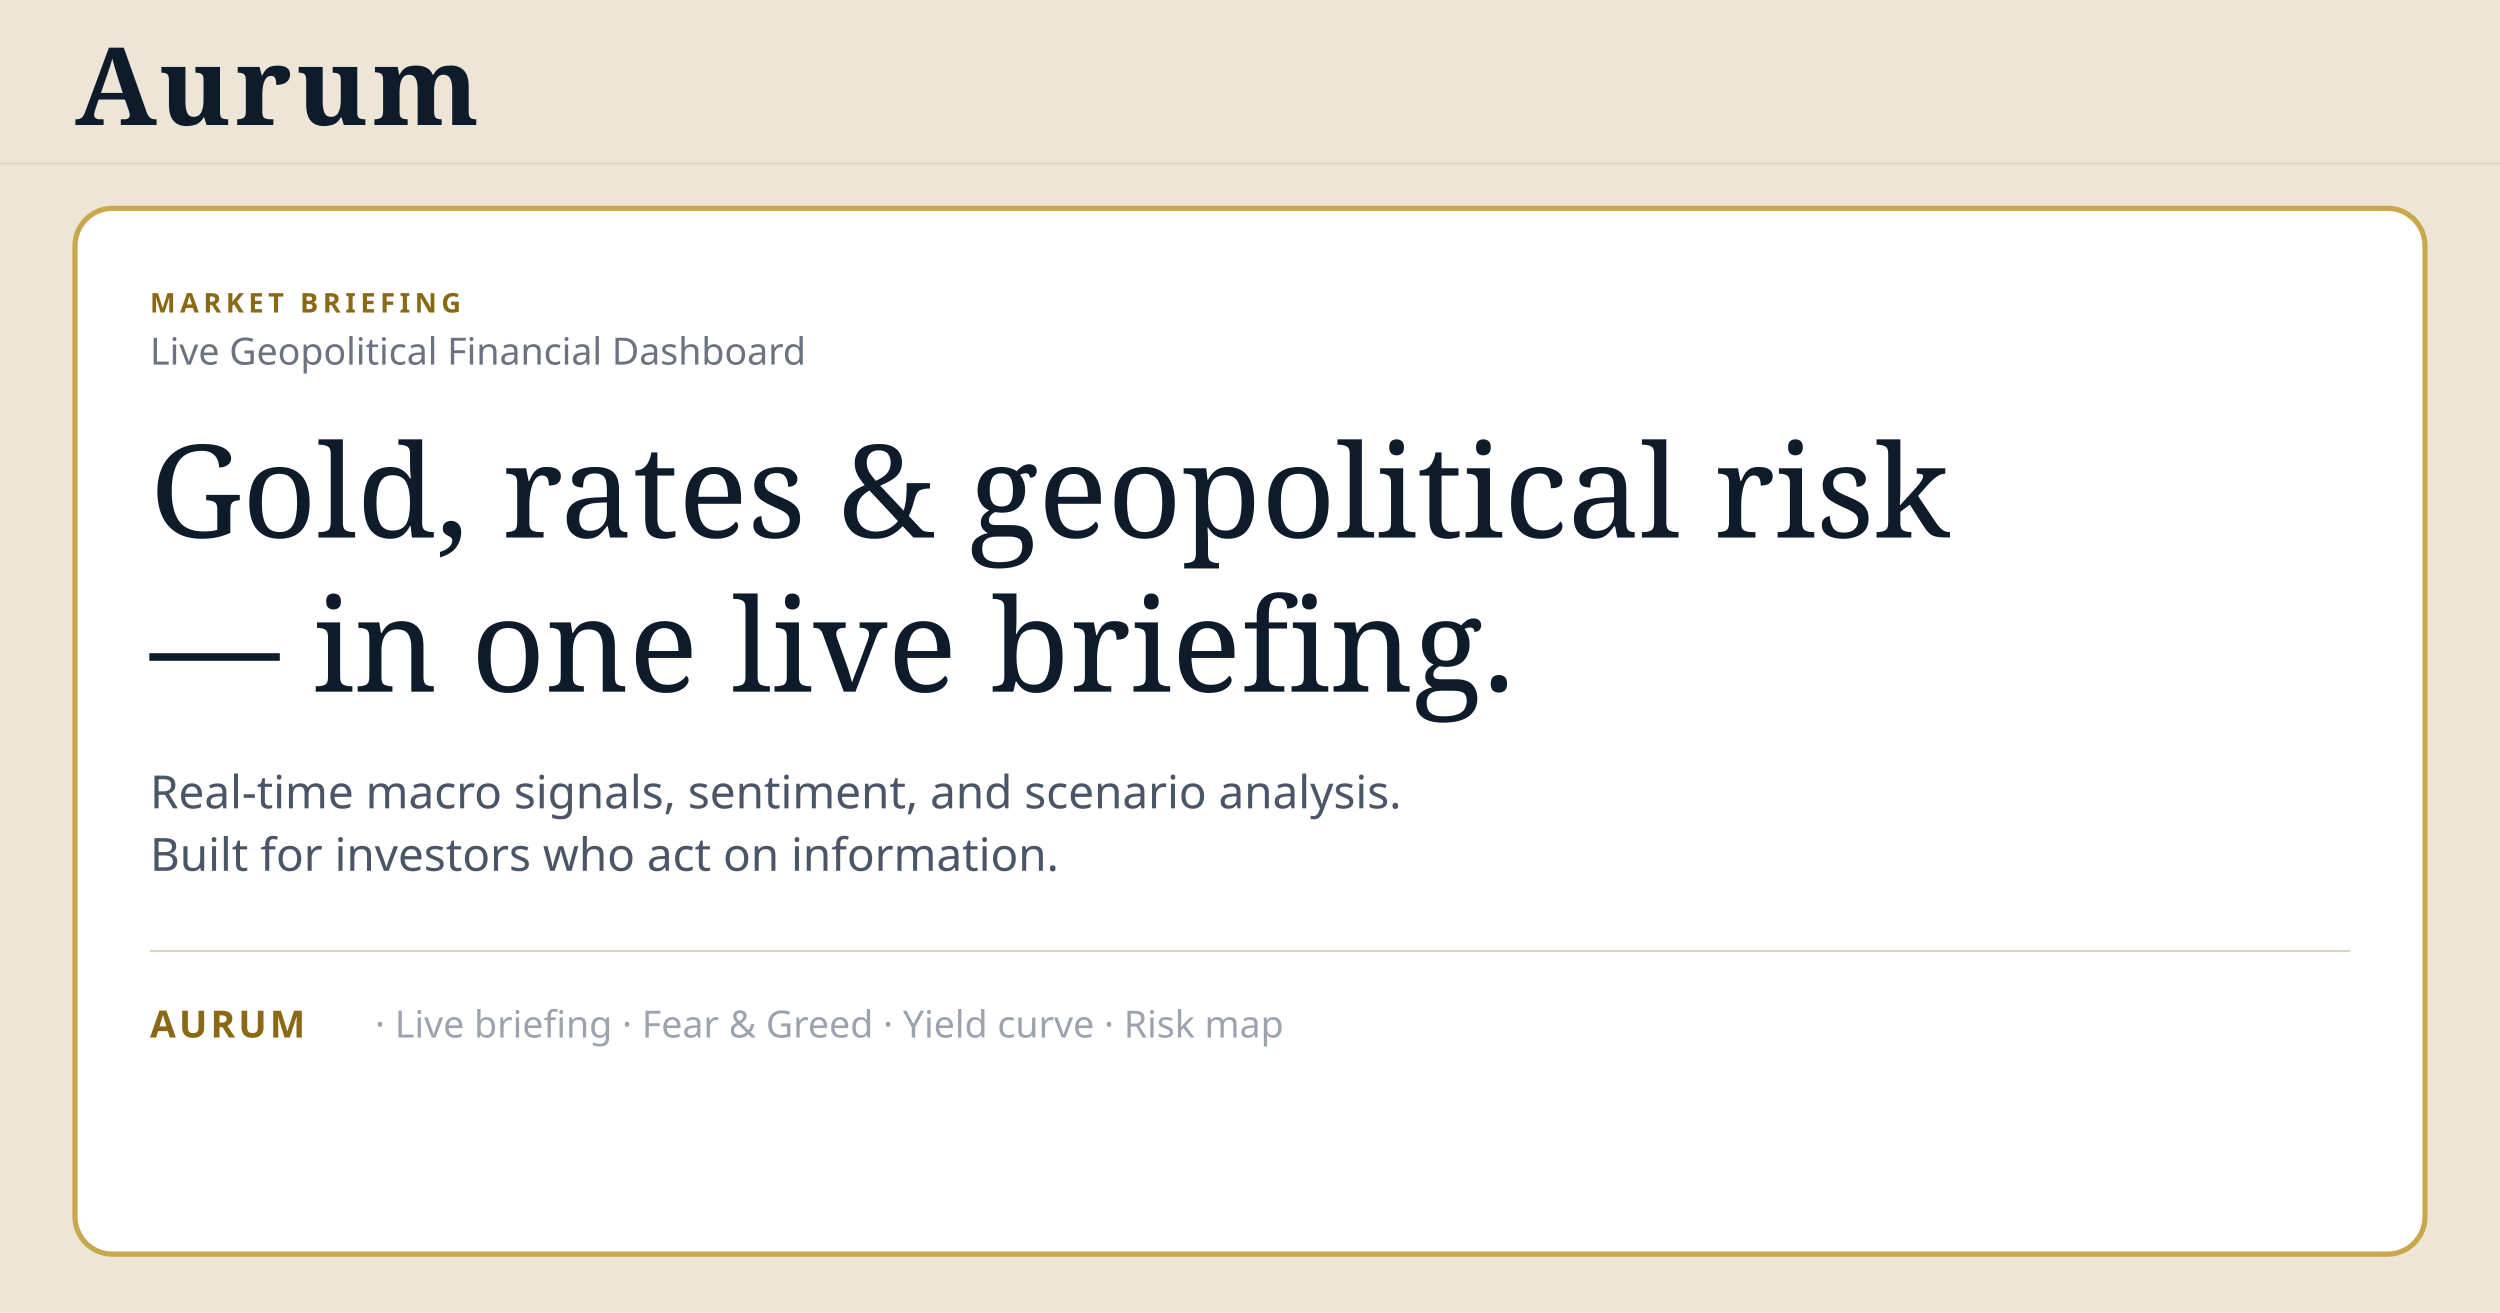
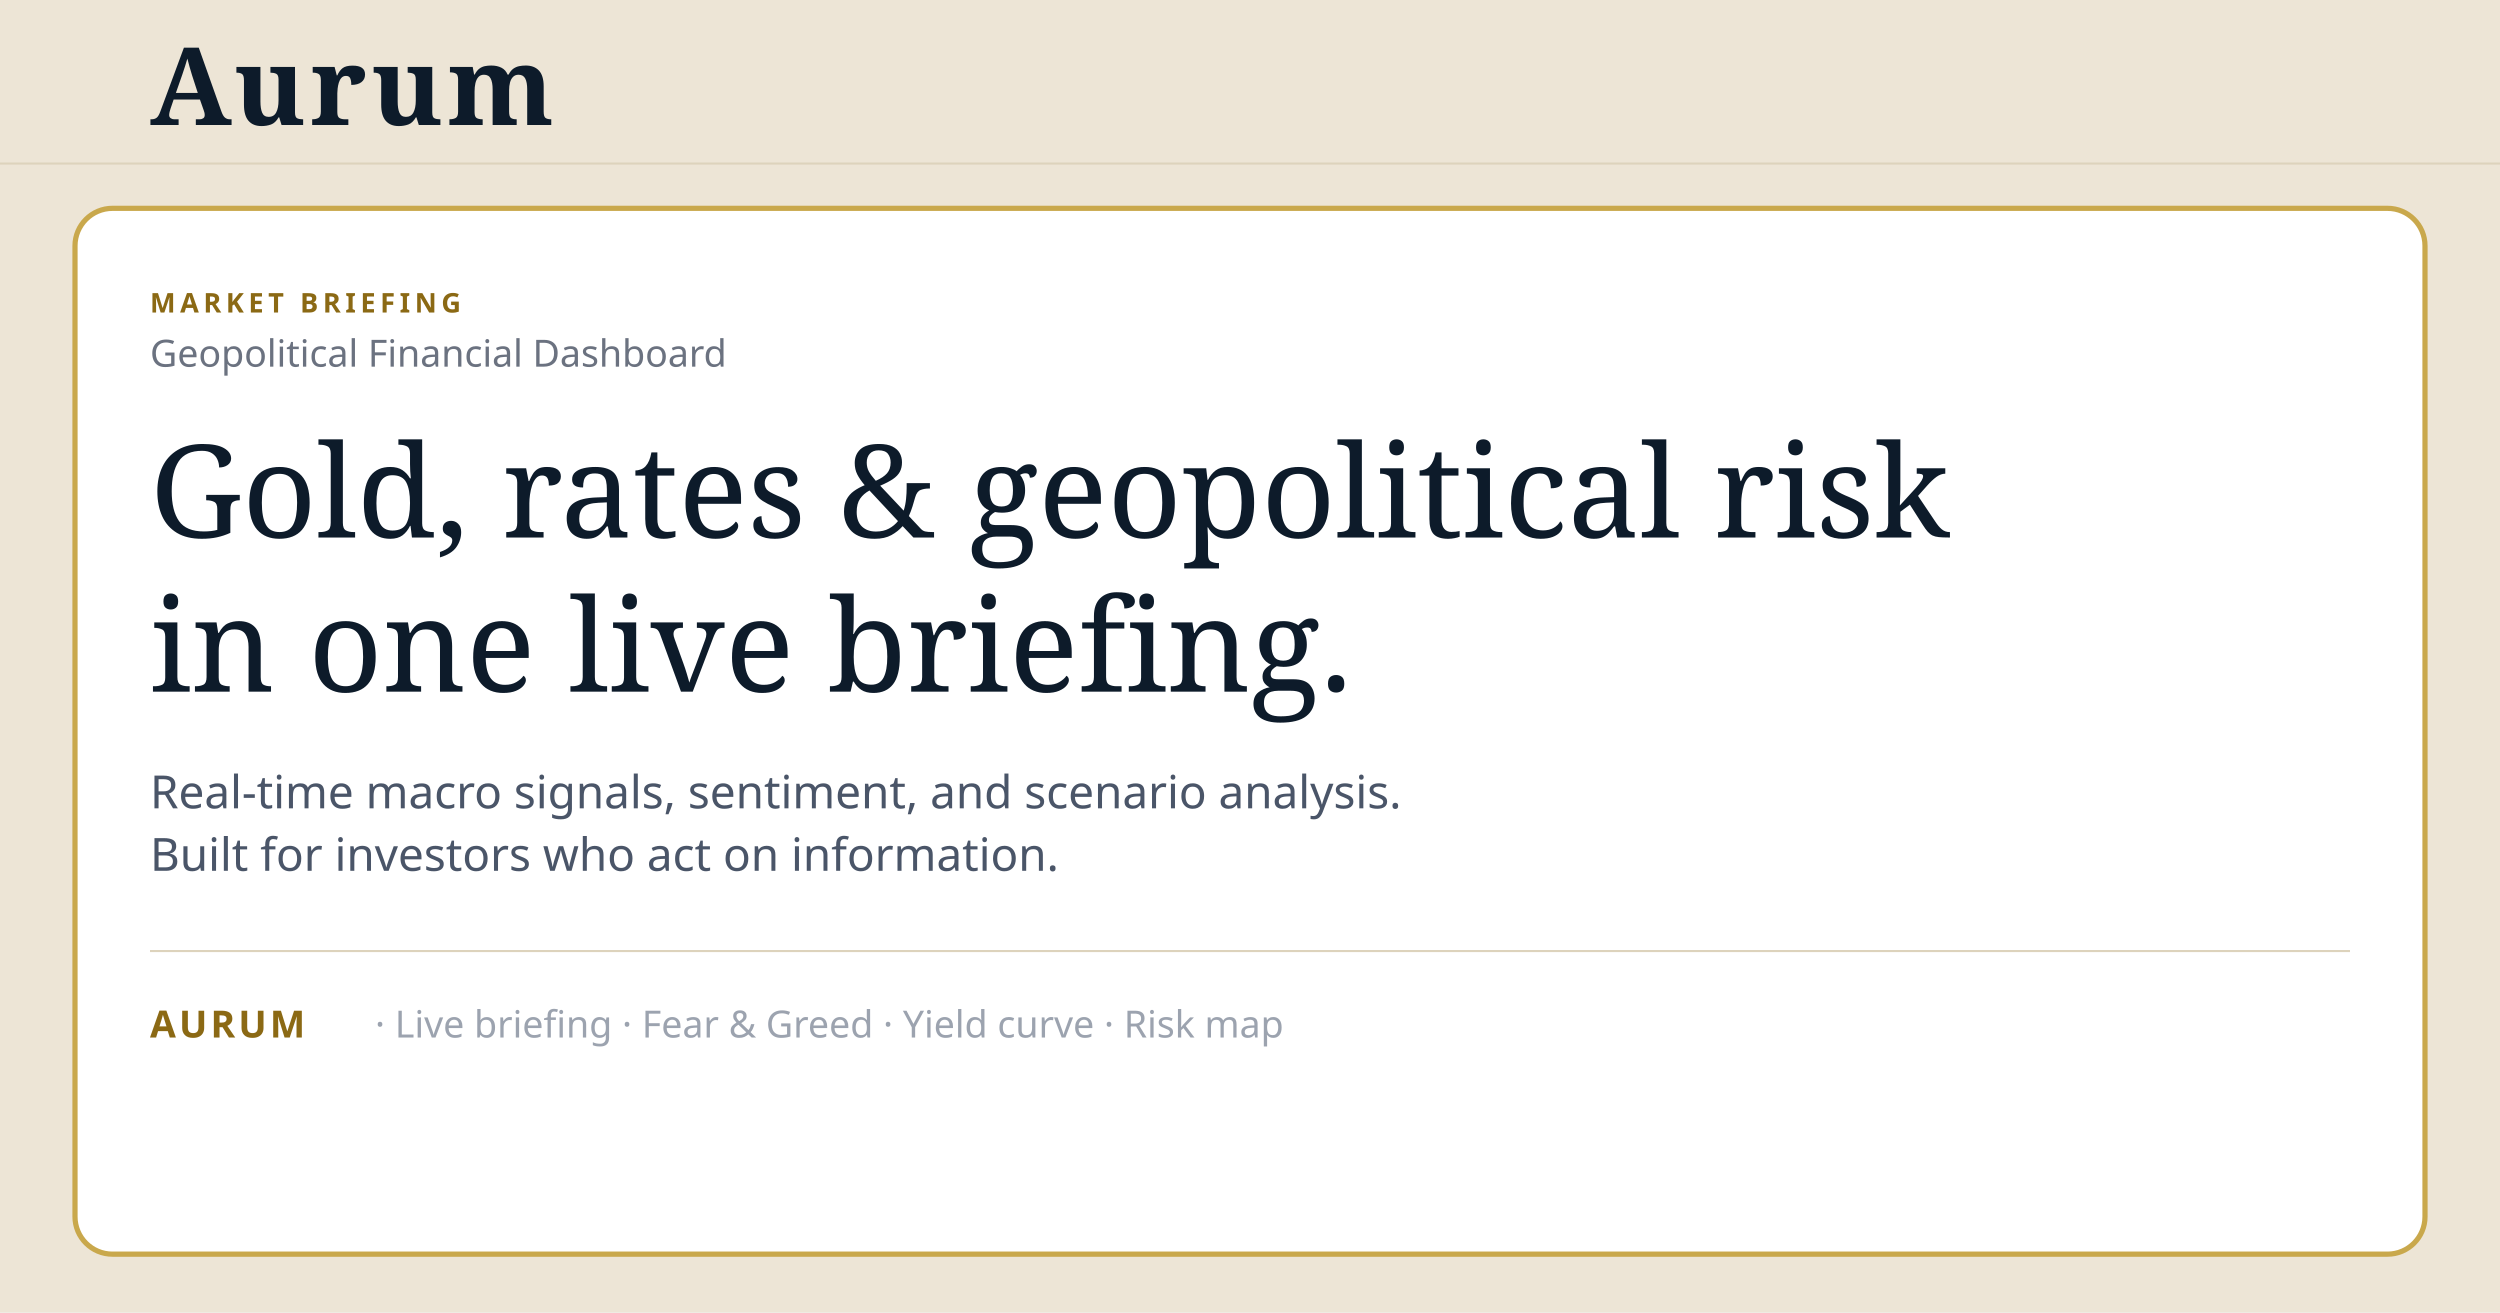
<svg xmlns="http://www.w3.org/2000/svg" width="1200" height="630" viewBox="0 0 1200 630" fill="none">
  <rect width="1200" height="630" fill="#EDE5D6" />
-   <text x="36" y="60" font-family="'Cormorant Garamond', Georgia, serif" font-size="52" font-weight="600" letter-spacing="2" fill="#0D1B2A">Aurum</text>
+   <text x="72" y="60" font-family="'Cormorant Garamond', Georgia, serif" font-size="52" font-weight="600" letter-spacing="2" fill="#0D1B2A">Aurum</text>
  <rect x="0" y="78" width="1200" height="1" fill="#DDD3BC" />
  <rect x="36" y="100" width="1128" height="502" rx="18" fill="#FFFFFF" stroke="#C9A84C" stroke-width="2.5" />
  <text x="72" y="150" font-family="'DM Sans', system-ui, sans-serif" font-size="13" font-weight="700" letter-spacing="2.2" fill="#8B6914">MARKET BRIEFING</text>
-   <text x="72" y="175" font-family="'DM Sans', system-ui, sans-serif" font-size="18" font-weight="400" fill="#6B7280">Live Geopolitical Financial Dashboard</text>
+   <text x="72" y="176" font-family="'DM Sans', system-ui, sans-serif" font-size="18" font-weight="400" fill="#6B7280">Geopolitical Financial Dashboard</text>
  <text x="72" y="258" font-family="'DM Serif Display', Georgia, serif" font-size="62" font-weight="400" fill="#0D1B2A">Gold, rates &amp; geopolitical risk</text>
-   <text x="72" y="332" font-family="'DM Serif Display', Georgia, serif" font-size="62" font-weight="400" fill="#0D1B2A">— in one live briefing.</text>
+   <text x="72" y="332" font-family="'DM Serif Display', Georgia, serif" font-size="62" font-weight="400" fill="#0D1B2A">in one live briefing.</text>
  <text x="72" y="388" font-family="'DM Sans', system-ui, sans-serif" font-size="22" font-weight="400" fill="#4A5568">Real-time macro signals, sentiment, and scenario analysis.</text>
  <text x="72" y="418" font-family="'DM Sans', system-ui, sans-serif" font-size="22" font-weight="400" fill="#4A5568">Built for investors who act on information.</text>
  <rect x="72" y="456" width="1056" height="1" fill="#DDD3BC" />
  <text x="72" y="498" font-family="'DM Sans', system-ui, sans-serif" font-size="18" font-weight="700" letter-spacing="1.5" fill="#8B6914">AURUM</text>
  <text x="180" y="498" font-family="'DM Sans', system-ui, sans-serif" font-size="18" font-weight="400" fill="#9CA3AF">·  Live briefing  ·  Fear &amp; Greed  ·  Yield curve  ·  Risk map</text>
</svg>
